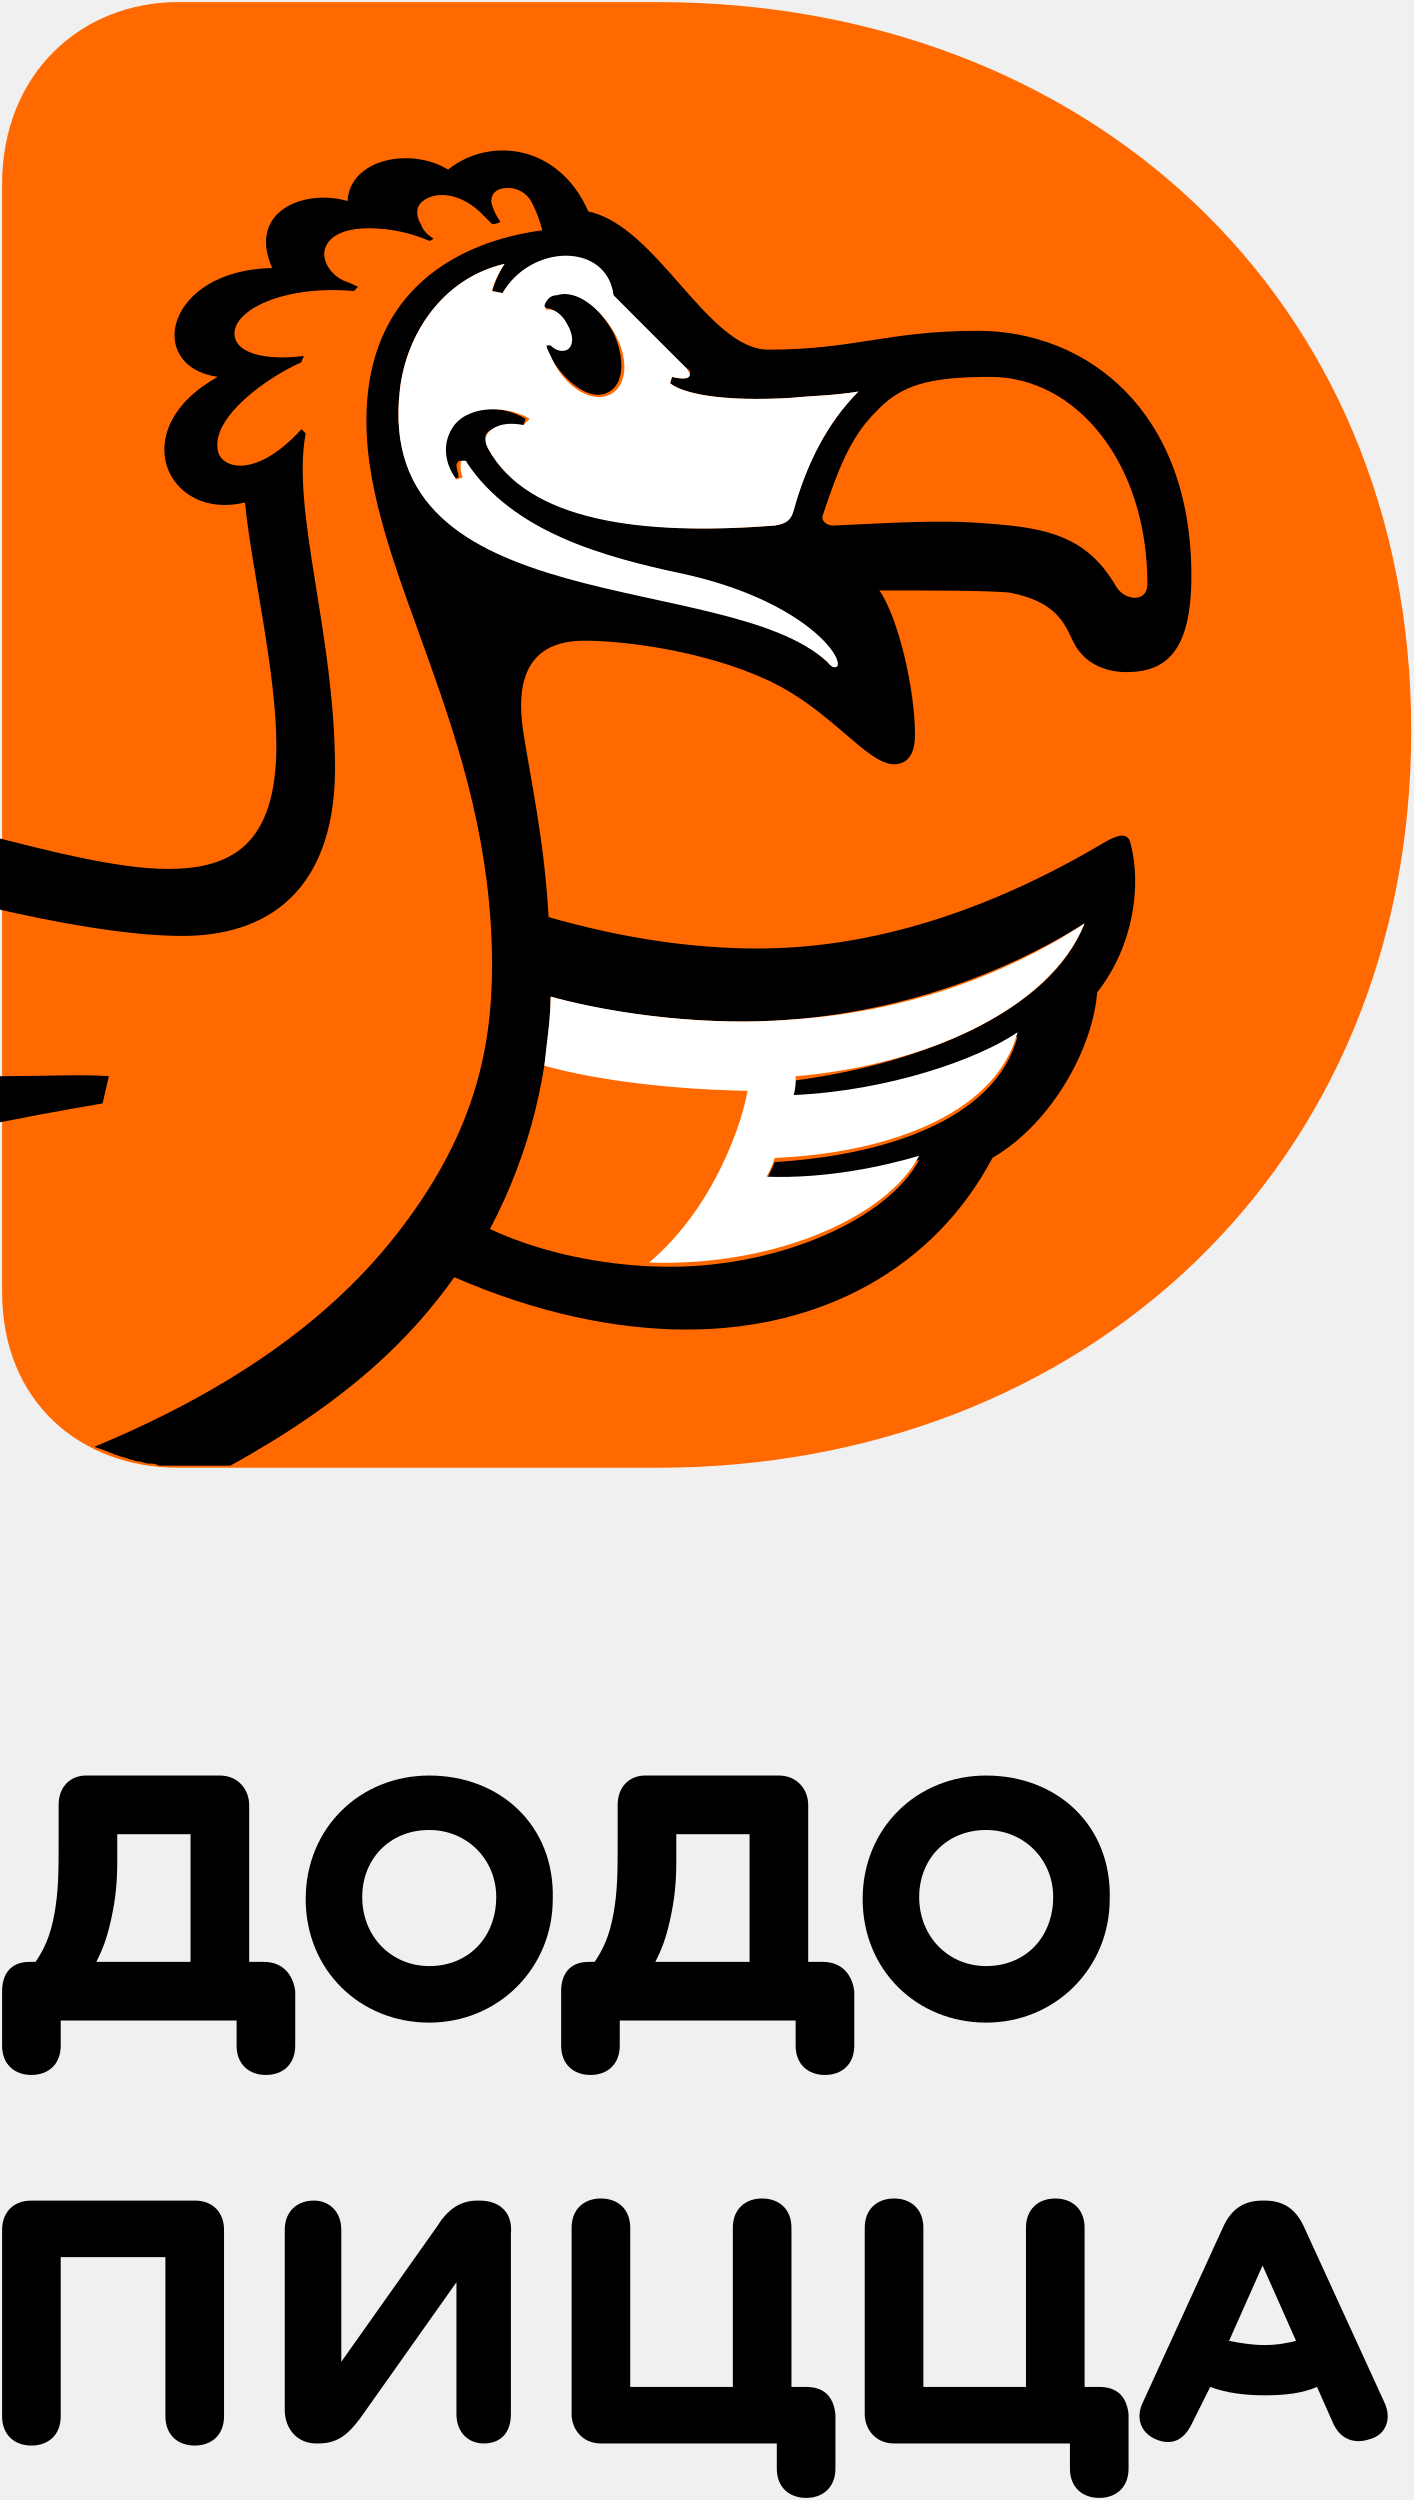
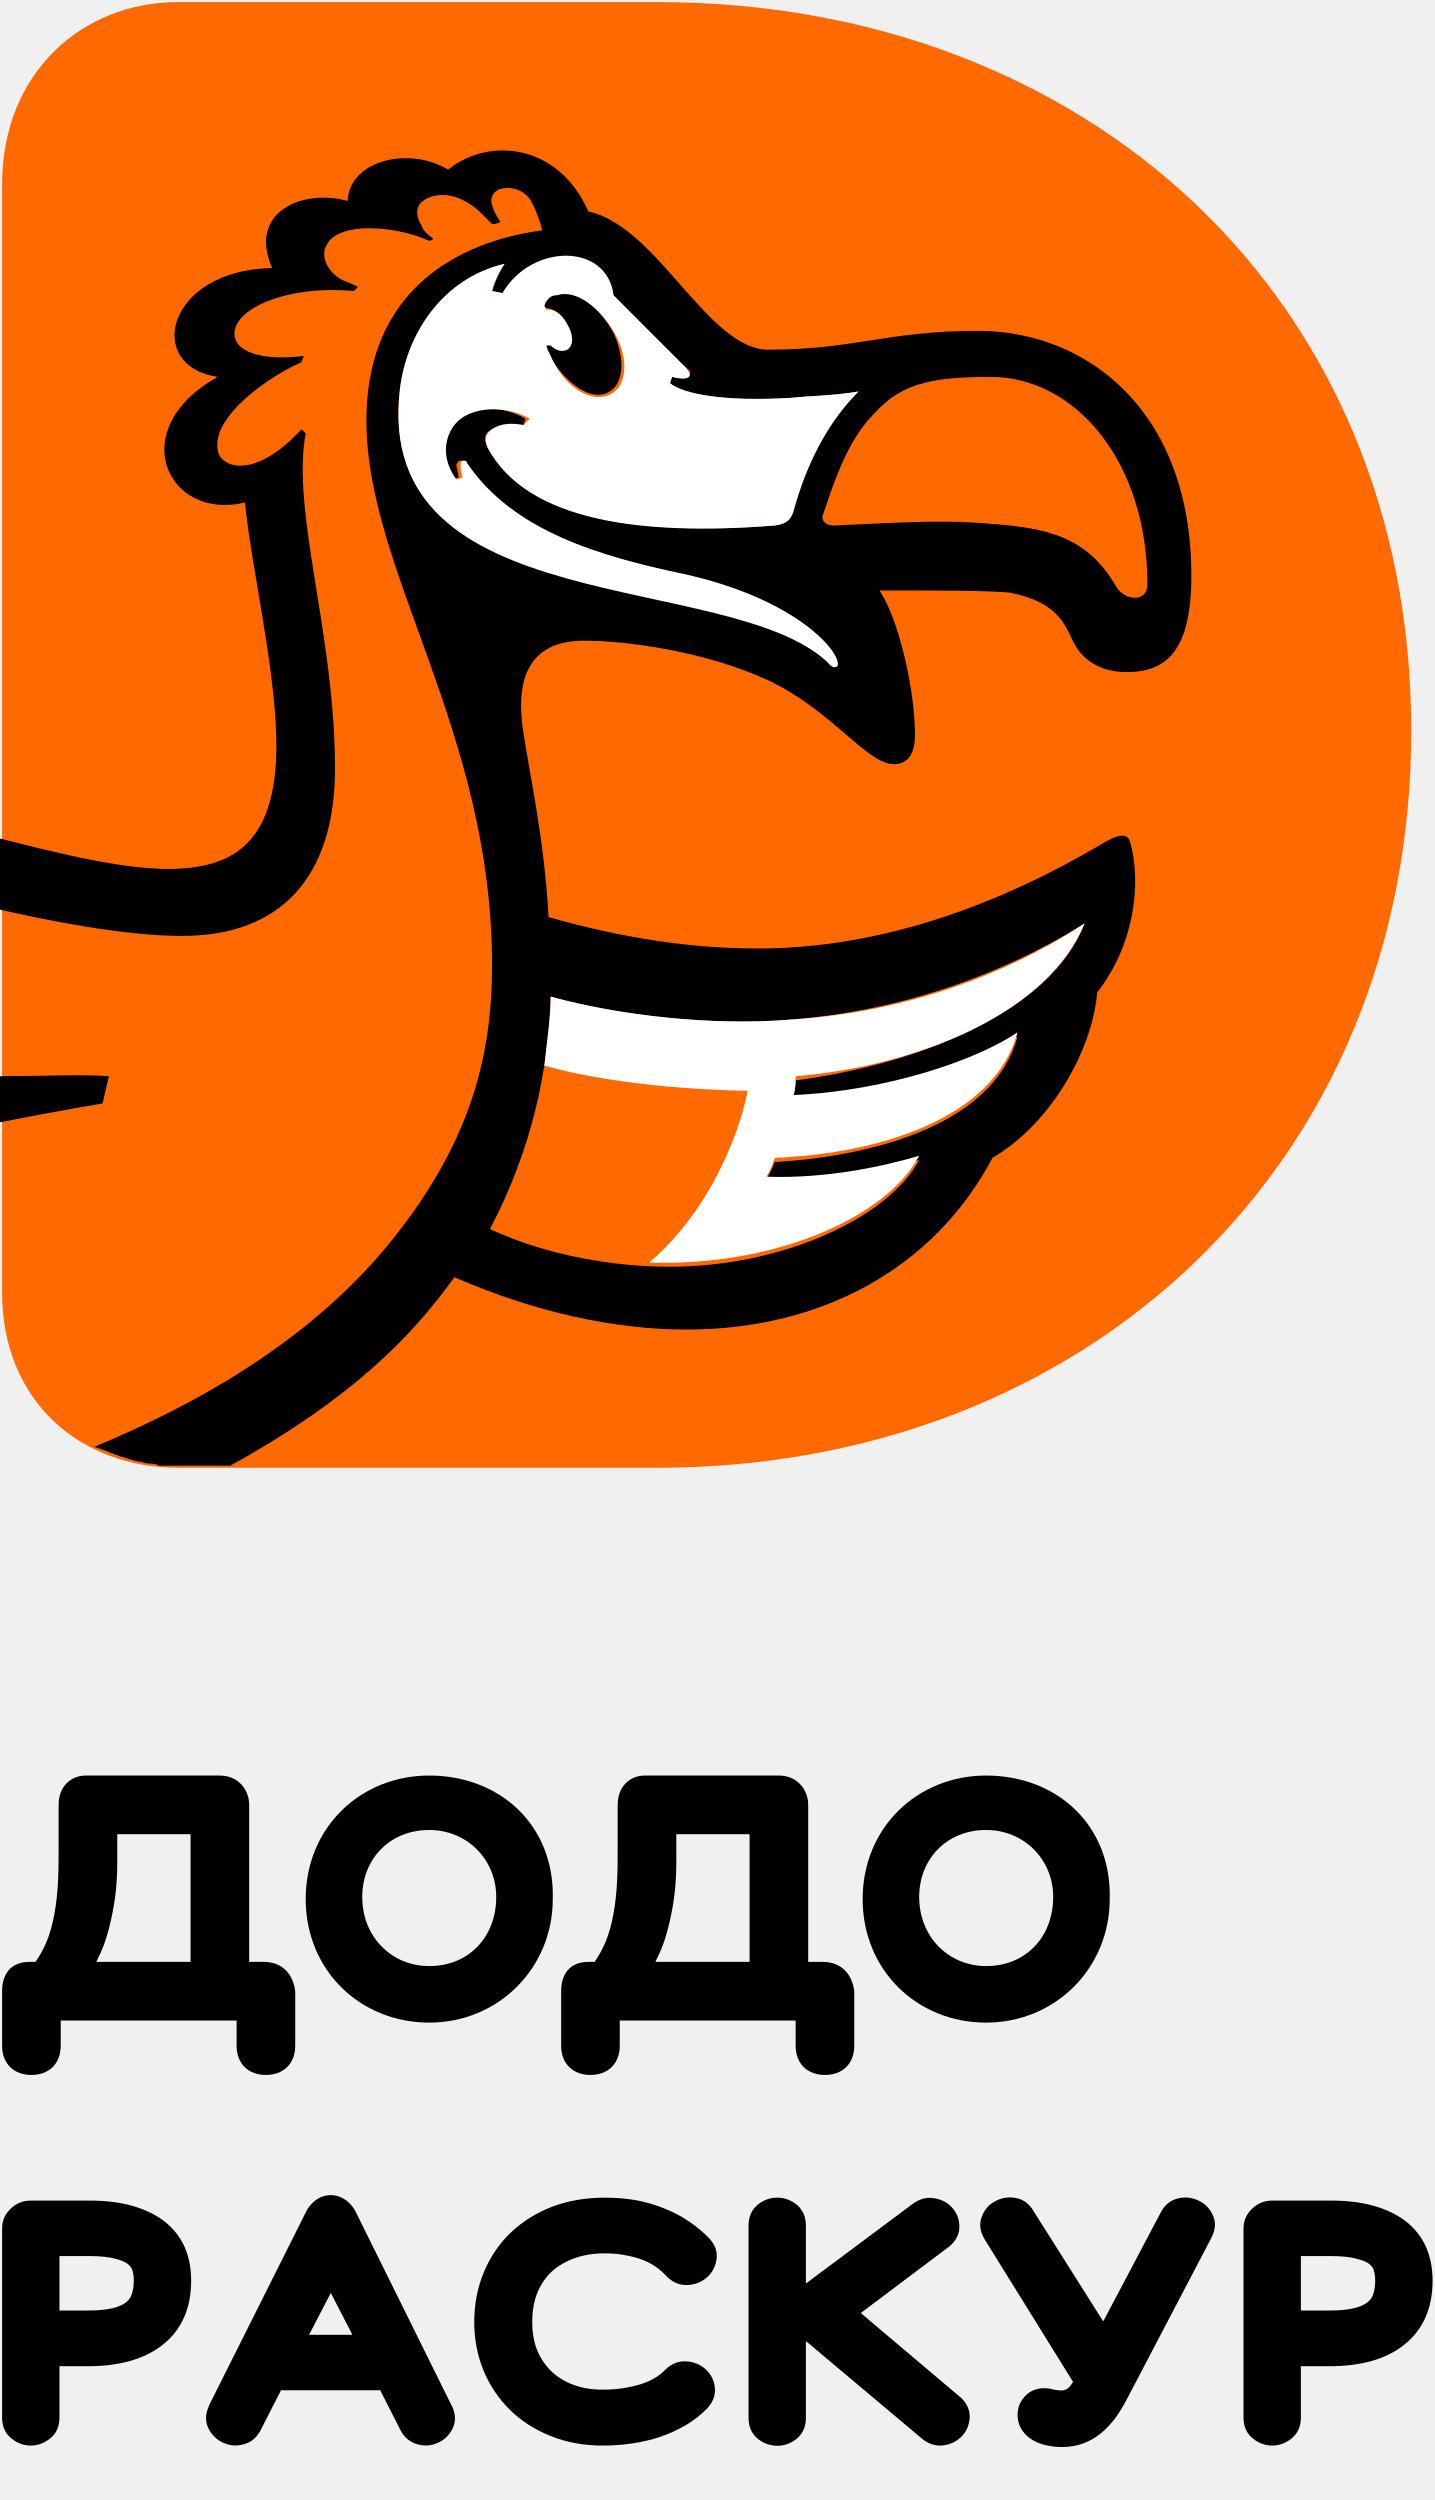
- <svg xmlns="http://www.w3.org/2000/svg" version="1.1" id="Слой_1" x="0px" y="0px" viewBox="0 0 67.5 119.4" style="enable-background:new 0 0 67.5 119.4;" xml:space="preserve">
+ <svg xmlns="http://www.w3.org/2000/svg" version="1.1" id="Слой_1" x="0px" y="0px" viewBox="0 0 68.52 119.4" style="enable-background:new 0 0 68.52 119.4;" xml:space="preserve">
  <style type="text/css">
	.st0{fill:#FF6900;}
	.st1{fill:#FFFFFF;}
</style>
  <g>
    <g id="RU_Dodo_Pizza_Tall_Version_CMYK_1_">
      <g>
        <g id="RU_Tall_Logo_CMYK_2_">
          <g>
            <path d="M12.6,93.7h-0.7v-7.5c0-0.7-0.5-1.4-1.4-1.4H4.1c-0.7,0-1.3,0.5-1.3,1.4V88c0,1.3,0,2.3-0.2,3.4       c-0.2,1.1-0.5,1.7-0.9,2.3H1.4c-0.9,0-1.3,0.6-1.3,1.4v2.6c0,0.9,0.6,1.4,1.4,1.4c0.8,0,1.4-0.5,1.4-1.4v-1.2h8.4v1.2       c0,0.9,0.6,1.4,1.4,1.4c0.8,0,1.4-0.5,1.4-1.4v-2.6C14,94.3,13.5,93.7,12.6,93.7z M9.1,93.7H4.6c0.3-0.6,0.5-1.1,0.7-2       c0.2-0.9,0.3-1.7,0.3-2.8l0-1.3h3.5V93.7z" />
            <path d="M20.5,84.8c-3.3,0-5.9,2.5-5.9,5.9c0,3.4,2.6,5.9,5.9,5.9c3.3,0,5.9-2.6,5.9-5.9C26.5,87.2,23.9,84.8,20.5,84.8z        M20.5,93.9c-1.8,0-3.2-1.4-3.2-3.3c0-1.8,1.3-3.2,3.2-3.2c1.8,0,3.2,1.4,3.2,3.2C23.7,92.5,22.4,93.9,20.5,93.9z" />
            <path d="M39.3,93.7h-0.7v-7.5c0-0.7-0.5-1.4-1.4-1.4h-6.4c-0.7,0-1.3,0.5-1.3,1.4V88c0,1.3,0,2.3-0.2,3.4       c-0.2,1.1-0.5,1.7-0.9,2.3h-0.3c-0.9,0-1.3,0.6-1.3,1.4v2.6c0,0.9,0.6,1.4,1.4,1.4c0.8,0,1.4-0.5,1.4-1.4v-1.2h8.4v1.2       c0,0.9,0.6,1.4,1.4,1.4c0.8,0,1.4-0.5,1.4-1.4v-2.6C40.7,94.3,40.2,93.7,39.3,93.7z M35.8,93.7h-4.5c0.3-0.6,0.5-1.1,0.7-2       c0.2-0.9,0.3-1.7,0.3-2.8l0-1.3h3.5L35.8,93.7L35.8,93.7z" />
            <path d="M47.1,84.8c-3.3,0-5.9,2.5-5.9,5.9c0,3.4,2.6,5.9,5.9,5.9c3.3,0,5.9-2.6,5.9-5.9C53.1,87.2,50.5,84.8,47.1,84.8z        M47.1,93.9c-1.8,0-3.2-1.4-3.2-3.3c0-1.8,1.3-3.2,3.2-3.2c1.8,0,3.2,1.4,3.2,3.2C50.3,92.5,49,93.9,47.1,93.9z" />
          </g>
          <g>
-             <path d="M9.3,105.1H1.5c-0.9,0-1.4,0.6-1.4,1.4v8.9c0,0.9,0.6,1.4,1.4,1.4c0.8,0,1.4-0.5,1.4-1.4v-7.6h5v7.6       c0,0.9,0.6,1.4,1.4,1.4c0.8,0,1.4-0.5,1.4-1.4v-8.9C10.7,105.7,10.2,105.1,9.3,105.1z" />
-             <path d="M22.9,105.1h-0.1c-0.8,0-1.4,0.4-1.9,1.2l-4.6,6.5v-6.3c0-0.9-0.6-1.4-1.3-1.4c-0.8,0-1.4,0.5-1.4,1.4v8.6       c0,0.9,0.6,1.6,1.5,1.6h0.1c0.9,0,1.4-0.4,2-1.2l4.6-6.5v6.3c0,0.9,0.6,1.4,1.3,1.4c0.8,0,1.3-0.5,1.3-1.4v-8.6       C24.5,105.7,23.9,105.1,22.9,105.1z" />
-             <path d="M38.5,114h-0.7v-7.6c0-0.9-0.6-1.4-1.4-1.4c-0.8,0-1.4,0.5-1.4,1.4v7.6h-4.9v-7.6c0-0.9-0.6-1.4-1.4-1.4       c-0.8,0-1.4,0.5-1.4,1.4v8.9c0,0.7,0.5,1.4,1.4,1.4h8.4v1.2c0,0.9,0.6,1.4,1.4,1.4c0.8,0,1.4-0.5,1.4-1.4v-2.6       C39.8,114.4,39.3,114,38.5,114z" />
-             <path d="M52.5,114h-0.7v-7.6c0-0.9-0.6-1.4-1.4-1.4c-0.8,0-1.4,0.5-1.4,1.4v7.6h-4.9v-7.6c0-0.9-0.6-1.4-1.4-1.4       c-0.8,0-1.4,0.5-1.4,1.4v8.9c0,0.7,0.5,1.4,1.4,1.4h8.4v1.2c0,0.9,0.6,1.4,1.4,1.4c0.8,0,1.4-0.5,1.4-1.4v-2.6       C53.8,114.4,53.3,114,52.5,114z" />
-             <path d="M66.1,114.7l-3.8-8.3c-0.4-0.9-1-1.3-1.9-1.3h-0.1c-0.9,0-1.5,0.4-1.9,1.3l-3.8,8.3c-0.4,0.8-0.1,1.5,0.6,1.8       c0.7,0.3,1.3,0.1,1.7-0.7l0.9-1.8c0.8,0.3,1.7,0.4,2.6,0.4c1,0,1.8-0.1,2.5-0.4l0.8,1.8c0.4,0.8,1.1,0.9,1.7,0.7       C66.2,116.3,66.5,115.5,66.1,114.7z M60.4,112c-0.6,0-1.2-0.1-1.7-0.2l1.6-3.6l1.6,3.6C61.5,111.9,61,112,60.4,112z" />
+             <path d="M0.1 115.46Q0.1 116.12 0.57 116.48Q0.98 116.8 1.47 116.8Q1.96 116.8 2.37 116.48Q2.84 116.12 2.84 115.46V113.01H4.22Q5.33 113.01 6.21 112.76Q7.13 112.5 7.78 111.98Q8.44 111.46 8.79 110.68Q9.13 109.91 9.13 108.92Q9.13 108.04 8.82 107.32Q8.49 106.59 7.85 106.09Q7.22 105.61 6.32 105.35Q5.44 105.1 4.27 105.1H1.47Q0.92 105.1 0.52 105.48Q0.1 105.87 0.1 106.43ZM2.84 110.35V107.75H4.27Q5.05 107.75 5.51 107.88Q5.92 107.98 6.12 108.14Q6.27 108.27 6.32 108.42Q6.39 108.65 6.39 108.92Q6.39 109.3 6.29 109.58Q6.22 109.8 6.03 109.95Q5.81 110.13 5.41 110.23Q4.95 110.35 4.22 110.35H2.84Z" />
+             <path d="M19.1 116.01Q19.38 116.59 19.94 116.74Q20.43 116.88 20.89 116.68Q21.34 116.49 21.59 116.04Q21.87 115.52 21.59 114.92Q21.59 114.91 21.58 114.91L17.04 105.74Q16.85 105.32 16.53 105.09Q16.19 104.84 15.79 104.84Q15.4 104.84 15.05 105.1Q14.75 105.33 14.57 105.73L9.98 114.89Q9.98 114.9 9.98 114.91Q9.7 115.51 9.98 116.03Q10.22 116.47 10.67 116.67Q11.13 116.88 11.64 116.74Q12.2 116.59 12.47 116.02L13.42 114.16H18.16L19.1 116.01ZM14.76 111.51 15.8 109.51 16.83 111.51H14.76Z" />
+             <path d="M33.79 115.01Q34.23 114.52 34.13 113.95Q34.05 113.45 33.66 113.12Q33.29 112.81 32.78 112.78Q32.21 112.74 31.75 113.2Q31.55 113.41 31.28 113.57Q30.98 113.75 30.6 113.87Q30.21 113.99 29.76 114.06Q29.29 114.13 28.78 114.13Q28.01 114.13 27.39 113.9Q26.77 113.67 26.34 113.26Q25.91 112.85 25.66 112.26Q25.42 111.66 25.42 110.89Q25.42 110.11 25.66 109.51Q25.9 108.92 26.34 108.5Q26.79 108.09 27.42 107.86Q28.07 107.62 28.89 107.62Q29.42 107.62 29.87 107.71Q30.32 107.79 30.69 107.93Q31.04 108.07 31.32 108.26Q31.6 108.46 31.82 108.7Q32.28 109.17 32.86 109.13Q33.38 109.1 33.75 108.78Q34.12 108.46 34.21 107.97Q34.33 107.39 33.86 106.89Q33.43 106.45 32.91 106.1Q32.39 105.74 31.76 105.49Q31.14 105.23 30.42 105.09Q29.7 104.96 28.89 104.96Q27.5 104.96 26.35 105.4Q25.2 105.85 24.37 106.65Q23.55 107.45 23.1 108.54Q22.65 109.63 22.65 110.89Q22.65 112.13 23.09 113.21Q23.54 114.29 24.35 115.09Q25.16 115.89 26.29 116.34Q27.42 116.8 28.78 116.8Q29.5 116.8 30.18 116.7Q30.88 116.6 31.51 116.39Q32.16 116.17 32.73 115.84Q33.31 115.5 33.77 115.03Q33.78 115.02 33.79 115.01Z" />
+             <path d="M38.49 106.3Q38.49 105.64 38.02 105.27Q37.61 104.96 37.12 104.96Q36.63 104.96 36.22 105.27Q35.75 105.64 35.75 106.3V115.47Q35.75 116.13 36.22 116.5Q36.63 116.81 37.12 116.81Q37.61 116.81 38.02 116.5Q38.49 116.13 38.49 115.47V111.81L44.01 116.45Q44.49 116.86 45.06 116.79Q45.57 116.72 45.91 116.38Q46.26 116.03 46.31 115.52Q46.36 114.94 45.86 114.48Q45.85 114.48 45.84 114.47L41.11 110.47L45.3 107.32Q45.31 107.32 45.32 107.31Q45.84 106.88 45.82 106.3Q45.8 105.79 45.46 105.42Q45.13 105.07 44.63 104.99Q44.07 104.89 43.56 105.28L38.49 109.06Z" />
+             <path d="M50.73 116.87Q51.24 116.87 51.7 116.71Q52.16 116.55 52.57 116.22Q52.95 115.91 53.28 115.47Q53.59 115.04 53.88 114.47L57.86 106.87Q58.17 106.26 57.9 105.74Q57.67 105.29 57.22 105.09Q56.77 104.88 56.28 104.99Q55.71 105.12 55.42 105.7L52.69 110.87L49.38 105.63Q49.06 105.06 48.48 104.97Q47.98 104.89 47.55 105.12Q47.1 105.35 46.91 105.82Q46.68 106.35 47.01 106.92Q47.01 106.93 47.02 106.94L51.25 113.76Q51.18 113.87 51.12 113.95Q51.04 114.04 50.97 114.09Q50.9 114.13 50.83 114.15Q50.76 114.17 50.67 114.17Q50.61 114.17 50.55 114.16Q50.47 114.15 50.4 114.14Q50.29 114.11 50.17 114.09Q50.03 114.06 49.88 114.06Q49.3 114.06 48.94 114.46Q48.6 114.83 48.6 115.33Q48.6 115.76 48.83 116.09Q49.04 116.39 49.38 116.57Q49.67 116.73 50.03 116.8Q50.37 116.87 50.73 116.87Z" />
+             <path d="M59.39 115.46Q59.39 116.12 59.86 116.48Q60.27 116.8 60.76 116.8Q61.25 116.8 61.66 116.48Q62.13 116.12 62.13 115.46V113.01H63.51Q64.62 113.01 65.51 112.76Q66.43 112.5 67.07 111.98Q67.73 111.46 68.08 110.68Q68.42 109.91 68.42 108.92Q68.42 108.04 68.11 107.32Q67.78 106.59 67.14 106.09Q66.52 105.61 65.61 105.35Q64.73 105.1 63.56 105.1H60.76Q60.21 105.1 59.81 105.48Q59.39 105.87 59.39 106.43ZM62.13 110.35V107.75H63.56Q64.35 107.75 64.8 107.88Q65.22 107.98 65.41 108.14Q65.57 108.27 65.61 108.42Q65.68 108.65 65.68 108.92Q65.68 109.3 65.58 109.58Q65.51 109.8 65.32 109.95Q65.1 110.13 64.7 110.23Q64.24 110.35 63.51 110.35H62.13Z" />
          </g>
        </g>
        <g>
          <path class="st0" d="M31.4,0.1c20.4,0,36,14,36,34.8c0,20.9-15.7,35.2-36,35.2H8.5c-4.6,0-8.4-3.1-8.4-8.4V8.8      c0-5.3,3.8-8.7,8.4-8.7H31.4z" />
          <path d="M48.2,28.3c2.6,0.5,2.7,1.8,3.2,2.6c0.5,0.8,1.4,1.2,2.4,1.2c1.9,0,3.1-1,3.1-4.6c0-7.9-5-11.7-10.2-11.7      c-4.3,0-5.9,0.9-10,0.9c-2.9,0-5.3-5.9-8.6-6.6c-1.4-3.2-4.7-3.6-6.7-2c-1.8-1.1-4.7-0.5-4.8,1.5c-2.1-0.6-4.8,0.5-3.6,3.2      c-5.1,0.1-6.1,4.7-2.6,5.2c-4.5,2.5-2.4,6.9,1.3,6c0.3,3.1,1.5,8.1,1.5,11.6c0,4.8-2.2,5.9-5.2,5.9c-2.4,0-5.8-0.9-8.2-1.5v3.4      C2.4,44,6,44.7,8.7,44.7c4.7,0,7.3-2.8,7.3-8c0-6.4-2.1-12.3-1.4-16l-0.2-0.2c-2.3,2.5-3.9,1.8-4,1c-0.3-1.6,2.4-3.5,4-4.2      c0-0.1,0.1-0.2,0.1-0.3c-1.5,0.2-3.2,0-3.3-1c-0.1-1.2,2.4-2.4,5.7-2.1c0.1-0.1,0.1-0.1,0.2-0.2c-0.2-0.1-0.4-0.2-0.7-0.3      c-0.8-0.4-1.1-1.2-0.8-1.7c0.3-0.6,1.2-0.8,2-0.8c1.2,0,2.2,0.3,2.9,0.6c0.1,0,0.2-0.1,0.2-0.1c-0.3-0.2-0.5-0.4-0.6-0.7      c-0.2-0.3-0.3-0.8,0.1-1.1c0.5-0.4,1.6-0.5,2.7,0.5c0.2,0.2,0.4,0.4,0.6,0.6c0.1,0,0.2,0,0.4-0.1c-0.2-0.3-0.3-0.5-0.4-0.8      C23.4,9.5,23.5,9.1,24,9c0.5-0.1,1,0.1,1.3,0.5c0.3,0.5,0.5,1.1,0.6,1.5c-2.3,0.3-8.4,1.7-8.4,9.1c0,7.2,6,14.8,6,26      c0,4.1-0.9,8.2-4.6,12.9c-2.9,3.7-7.4,7.2-14.4,10.1c0,0,0,0,0,0c0.3,0.1,0.6,0.2,0.8,0.3c0.1,0,0.2,0.1,0.3,0.1      c0.2,0.1,0.4,0.1,0.6,0.2c0.1,0,0.3,0.1,0.4,0.1c0.2,0,0.3,0.1,0.5,0.1c0.2,0,0.3,0,0.5,0.1c0.1,0,0.3,0,0.4,0      c0.2,0,0.3,0,0.5,0H11c5.8-3.2,8.7-6.2,10.7-9c3.9,1.7,7.7,2.5,11.1,2.5c6.4,0,11.8-2.9,14.6-8.2c2.9-1.7,4.8-5.3,5-7.9      c1.8-2.3,2.1-5.2,1.6-7.1c-0.1-0.5-0.5-0.5-1.2-0.1c-5.7,3.4-11.3,5.1-16.6,5.1c-3.2,0-6.5-0.5-10-1.5C26,40.1,25.3,37,25,35      c-0.4-2.5,0.2-4.4,2.9-4.4c2,0,5.8,0.5,8.8,1.9c3,1.4,4.7,4,6,4c0.5,0,1-0.3,1-1.4c0-2.2-0.8-5.6-1.7-6.9      C44.8,28.2,47,28.2,48.2,28.3z M26.3,47.6c3.2,0.9,7.7,1.4,11.4,1.1c6.5-0.5,11.4-2.9,14.1-4.6c-1.6,4.2-7.8,6.7-13.8,7.5      c0,0.3-0.1,0.6-0.1,0.9c4.5-0.2,8.8-1.7,10.7-3c-1.1,4.1-6.6,5.7-11.6,6c-0.1,0.3-0.3,0.6-0.4,0.9c2.9,0.1,5.7-0.5,7.3-1      c-1.5,2.8-6.6,5.1-11.9,5.1c-2.6,0-5.8-0.5-8.6-1.8C25.4,54.9,26.2,51.1,26.3,47.6z M40,31.8c-0.2,0.2-0.4-0.1-0.5-0.2      c-4.8-4.5-21.7-1.9-20.4-13c0.3-2.6,2-5.3,5-6c-0.2,0.3-0.4,0.7-0.6,1.3l0.5,0.1c1.4-2.4,5-2.3,5.3,0.1c0,0,2.8,2.9,3.5,3.5      c0.2,0.1,0.2,0.2,0.1,0.4c-0.1,0.1-0.4,0.1-0.8,0L32,18.3c0.6,0.5,2.5,0.9,5.8,0.7c1-0.1,2-0.1,3.2-0.3      c-1.5,1.5-2.5,3.5-3.1,5.7c-0.1,0.3-0.2,0.6-0.9,0.7c-6.4,0.5-11.9-0.3-13.7-3.7c-0.2-0.4-0.2-0.7,0.2-0.9      c0.4-0.2,0.9-0.2,1.5-0.2l0.1-0.3c-1-0.6-2.7-0.8-3.6,0.3c-0.6,0.7-0.5,1.7,0.1,2.6l0.3-0.1c0-0.2-0.1-0.4-0.1-0.6      c0-0.1,0.1-0.1,0.1-0.2c0.1,0,0.1,0,0.2,0.1c2.2,3.3,6.5,4.4,10.3,5.3C38.1,28.6,40.2,31.2,40,31.8z M39.8,25.1      c-0.4,0-0.6-0.3-0.5-0.5c0.7-2.1,1.3-3.7,2.5-4.9c1.2-1.3,2.5-1.7,5.5-1.7c4.1,0,7.5,4.1,7.5,9.9c0,0.9-1.1,0.8-1.5,0.1      c-1.4-2.4-3.3-2.8-6.2-3C44.8,24.8,42.2,25,39.8,25.1z M27,15.4c0.3,0.5,0.3,1,0,1.2c-0.2,0.1-0.5,0.1-0.8-0.2l-0.2,0      c0.1,0.2,0.1,0.4,0.2,0.5c0.7,1.3,1.9,2.2,2.7,1.9c0.9-0.3,1-1.6,0.4-2.9c-0.7-1.3-1.9-2.2-2.8-1.9c-0.3,0.1-0.5,0.3-0.6,0.6      l0.1,0.1C26.4,14.7,26.8,15,27,15.4z M5.2,51.4c-1.1-0.1-3.3,0-5.2,0v2.2c2.5-0.5,4.9-0.9,4.9-0.9L5.2,51.4z" />
          <path class="st1" d="M51.8,44.1c-2.7,1.8-7.6,4.2-14.1,4.6c-3.7,0.3-8.1-0.2-11.4-1.1c0,1.1-0.2,2.2-0.3,3.3      c1.8,0.5,5,1.1,9.7,1.2c-0.2,1.3-1.5,5.5-4.7,8.2c5.9,0.2,11.3-2.1,12.9-5.1c-1.7,0.5-4.4,1.1-7.3,1c0.2-0.3,0.3-0.6,0.4-0.9      c5-0.2,10.5-1.9,11.6-6c-1.9,1.3-6.2,2.8-10.7,3c0.1-0.3,0.1-0.6,0.1-0.9C44,50.9,50.1,48.3,51.8,44.1z" />
          <path class="st1" d="M26.6,14.1c0.9-0.3,2.1,0.6,2.8,1.9c0.7,1.3,0.5,2.6-0.4,2.9c-0.9,0.3-2.1-0.5-2.7-1.9      c-0.1-0.2-0.2-0.4-0.2-0.5l0.2,0c0.3,0.3,0.6,0.3,0.8,0.2c0.3-0.2,0.3-0.7,0-1.2c-0.2-0.4-0.6-0.8-1-0.7L26,14.6      C26.1,14.3,26.3,14.1,26.6,14.1 M32.6,27.4c-3.8-0.8-8.1-2-10.3-5.3c0-0.1-0.1-0.1-0.2-0.1c-0.1,0-0.1,0.1-0.1,0.2      c0,0.2,0,0.4,0.1,0.6l-0.3,0.1c-0.6-0.8-0.7-1.8-0.1-2.6c0.8-1,2.6-0.9,3.6-0.3L25,20.3c-0.5-0.1-1.1-0.1-1.5,0.2      c-0.3,0.2-0.4,0.5-0.2,0.9c1.9,3.5,7.3,4.2,13.7,3.7c0.7-0.1,0.8-0.4,0.9-0.7c0.6-2.2,1.6-4.2,3.1-5.7c-1.2,0.2-2.3,0.2-3.2,0.3      c-3.3,0.2-5.2-0.2-5.8-0.7l0.1-0.3c0.4,0.1,0.7,0.1,0.8,0c0.1-0.1,0-0.2-0.1-0.4c-0.6-0.6-3.5-3.5-3.5-3.5      c-0.3-2.5-3.9-2.5-5.3-0.1l-0.5-0.1c0.1-0.5,0.4-1,0.6-1.3c-3,0.7-4.7,3.4-5,6c-1.3,11.1,15.6,8.6,20.4,13      c0.1,0.1,0.3,0.4,0.5,0.2C40.2,31.2,38.1,28.6,32.6,27.4" />
        </g>
      </g>
    </g>
  </g>
</svg>
